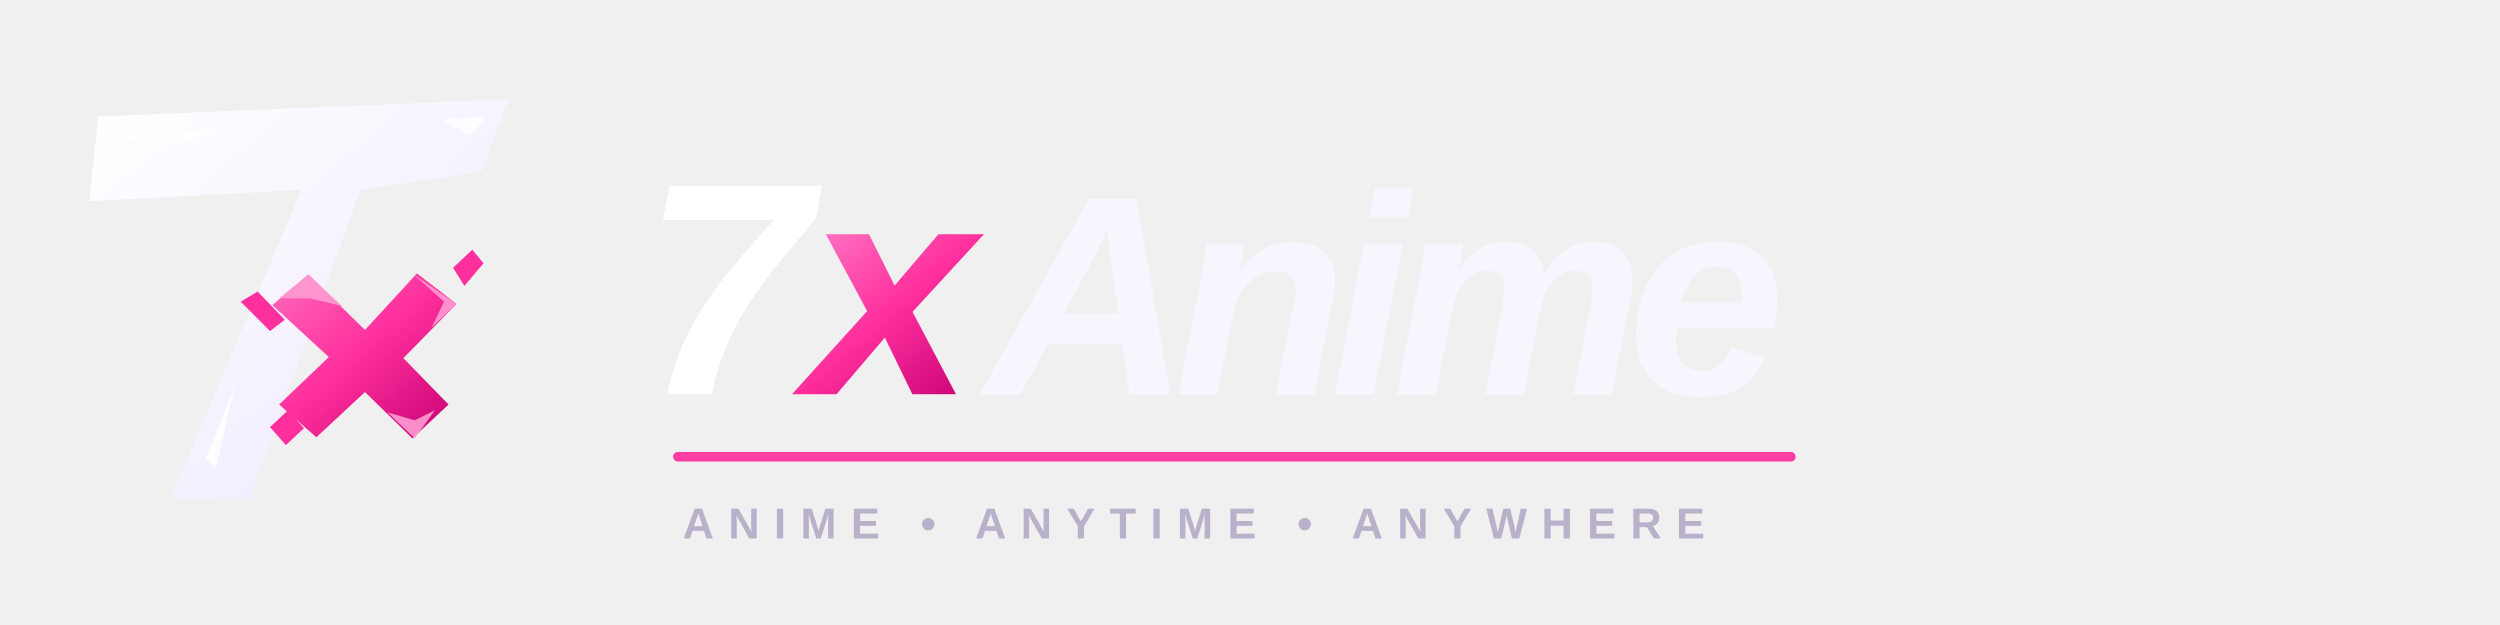
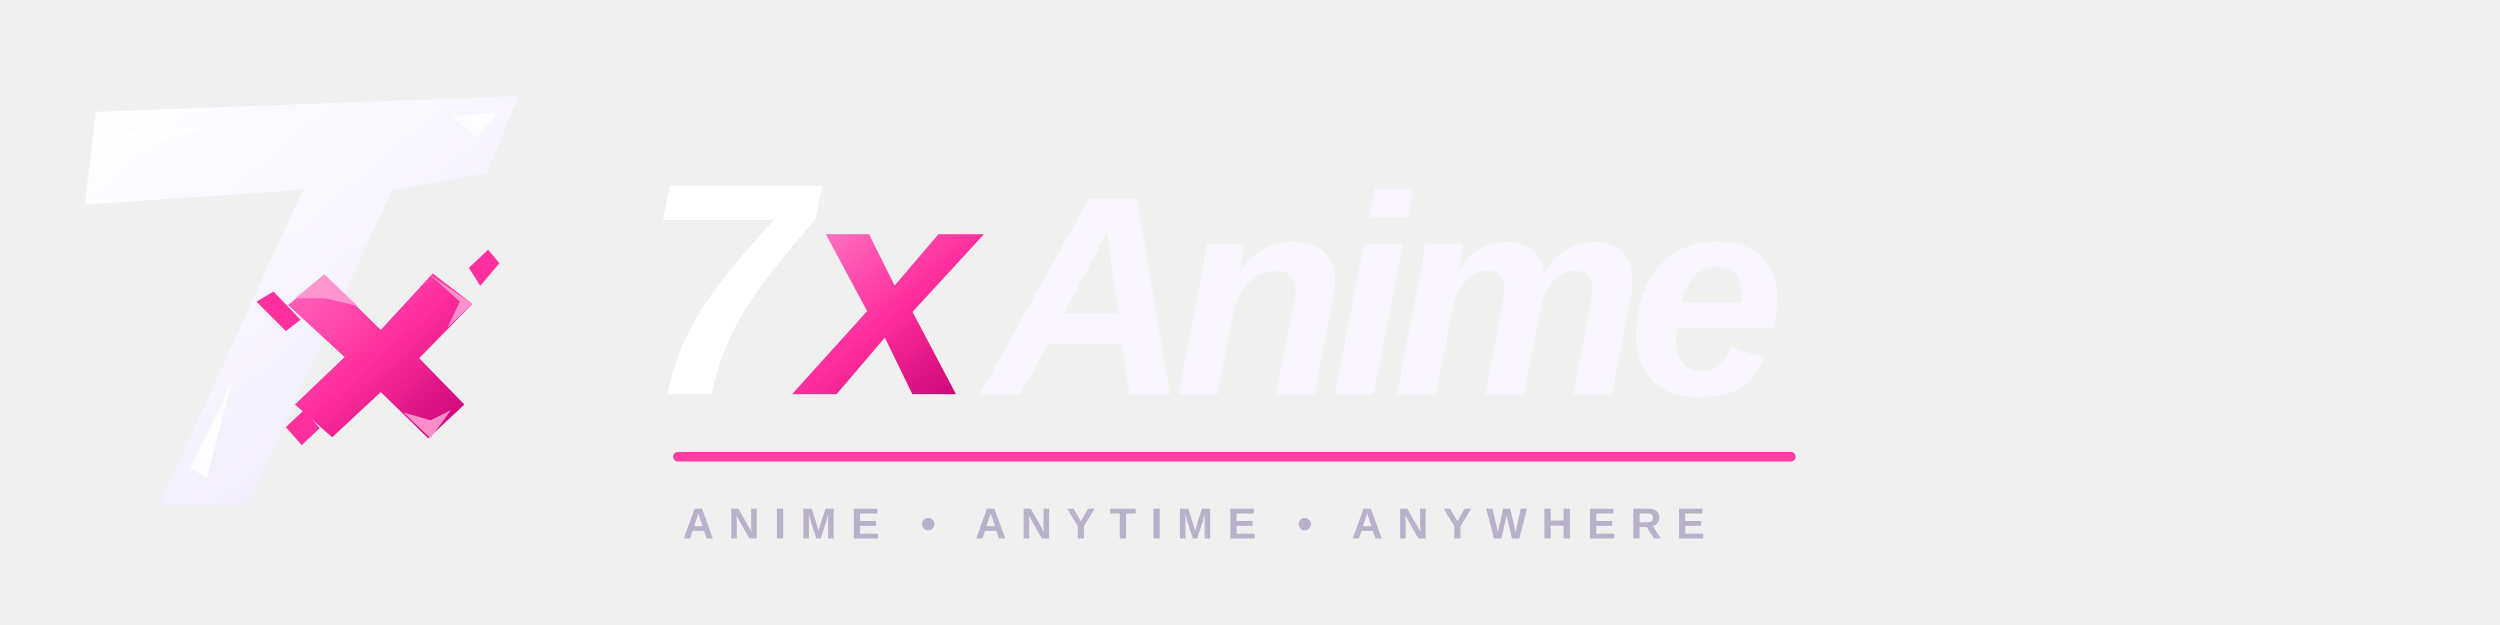
<svg xmlns="http://www.w3.org/2000/svg" viewBox="0 0 1040 260" role="img" aria-labelledby="title">
  <defs>
    <linearGradient id="wordX" x1="0" y1="0" x2="1" y2="1">
      <stop stop-color="#ff7cc7" />
      <stop offset=".5" stop-color="#ff2f9d" />
      <stop offset="1" stop-color="#c50072" />
    </linearGradient>
  </defs>
  <g transform="translate(8 8) scale(.47)">
    <defs>
      <linearGradient id="sevenFill" x1="0" y1="0" x2="0.9" y2="1">
        <stop offset="0" stop-color="#ffffff" />
        <stop offset="0.72" stop-color="#f3efff" />
        <stop offset="1" stop-color="#c4b5fd" />
      </linearGradient>
      <linearGradient id="xFill" x1="0" y1="0" x2="1" y2="1">
        <stop offset="0" stop-color="#ff69bd" />
        <stop offset="0.48" stop-color="#ff2f9d" />
        <stop offset="1" stop-color="#c50072" />
      </linearGradient>
    </defs>
-     <path d="M70 86 L433 71 L409 135 L302 151 L204 424 L134 424 L250 151 L62 161 Z" fill="url(#sevenFill)" />
-     <path d="M91 103 L174 99 L116 116 Z M373 89 L414 86 L399 103 Z M165 389 L191 324 L174 398 Z" fill="#ffffff" opacity=".78" />
-     <path d="M224 253 L256 226 L306 275 L352 225 L387 252 L340 300 L380 341 L348 371 L306 330 L263 370 L230 341 L274 299 Z" fill="url(#xFill)" />
-     <path d="M230 247 L256 226 L286 254 L257 247 Z M348 225 L387 252 L365 273 L376 250 Z M350 371 L326 348 L350 355 L368 346 Z" fill="#ff9bd2" opacity=".9" />
-     <path d="M196 250 L211 241 L235 266 L222 276 Z M384 220 L401 204 L411 216 L394 236 Z M222 361 L238 346 L252 362 L236 377 Z" fill="#ff2f9d" />
+     <path d="M68 82 L442 68 L414 136 L330 151 L202 430 L124 430 L251 151 L58 164 Z" fill="url(#sevenFill)" />
+     <path d="M88 99 L164 96 L109 113 Z M383 86 L424 82 L405 105 Z M151 397 L188 322 L166 406 Z" fill="#ffffff" opacity=".78" />
+     <path d="M238 253 L270 226 L320 275 L366 225 L401 252 L354 300 L394 341 L362 371 L320 330 L277 370 L244 341 L288 299 Z" fill="url(#xFill)" />
+     <path d="M244 247 L270 226 L300 254 L271 247 Z M362 225 L401 252 L379 273 L390 250 Z M364 371 L340 348 L364 355 L382 346 Z" fill="#ff9bd2" opacity=".9" />
+     <path d="M210 250 L225 241 L249 266 L236 276 Z M398 220 L415 204 L425 216 L408 236 Z M236 361 L252 346 L266 362 L250 377 Z" fill="#ff2f9d" />
  </g>
  <g font-family="Arial, Helvetica, sans-serif" font-style="italic" font-weight="900" letter-spacing="-7">
    <text x="267" y="164" font-size="126" fill="#ffffff">7</text>
    <text x="335" y="164" font-size="126" fill="url(#wordX)">x</text>
    <text x="410" y="164" font-size="118" fill="#f8f5ff">Anime</text>
  </g>
  <path d="M282 190 H745" stroke="#ff2f9d" stroke-width="4" stroke-linecap="round" opacity=".92" />
  <text x="284" y="224" font-family="Arial, Helvetica, sans-serif" font-size="18" font-weight="700" letter-spacing="6" fill="#b9b0ca">ANIME • ANYTIME • ANYWHERE</text>
</svg>
